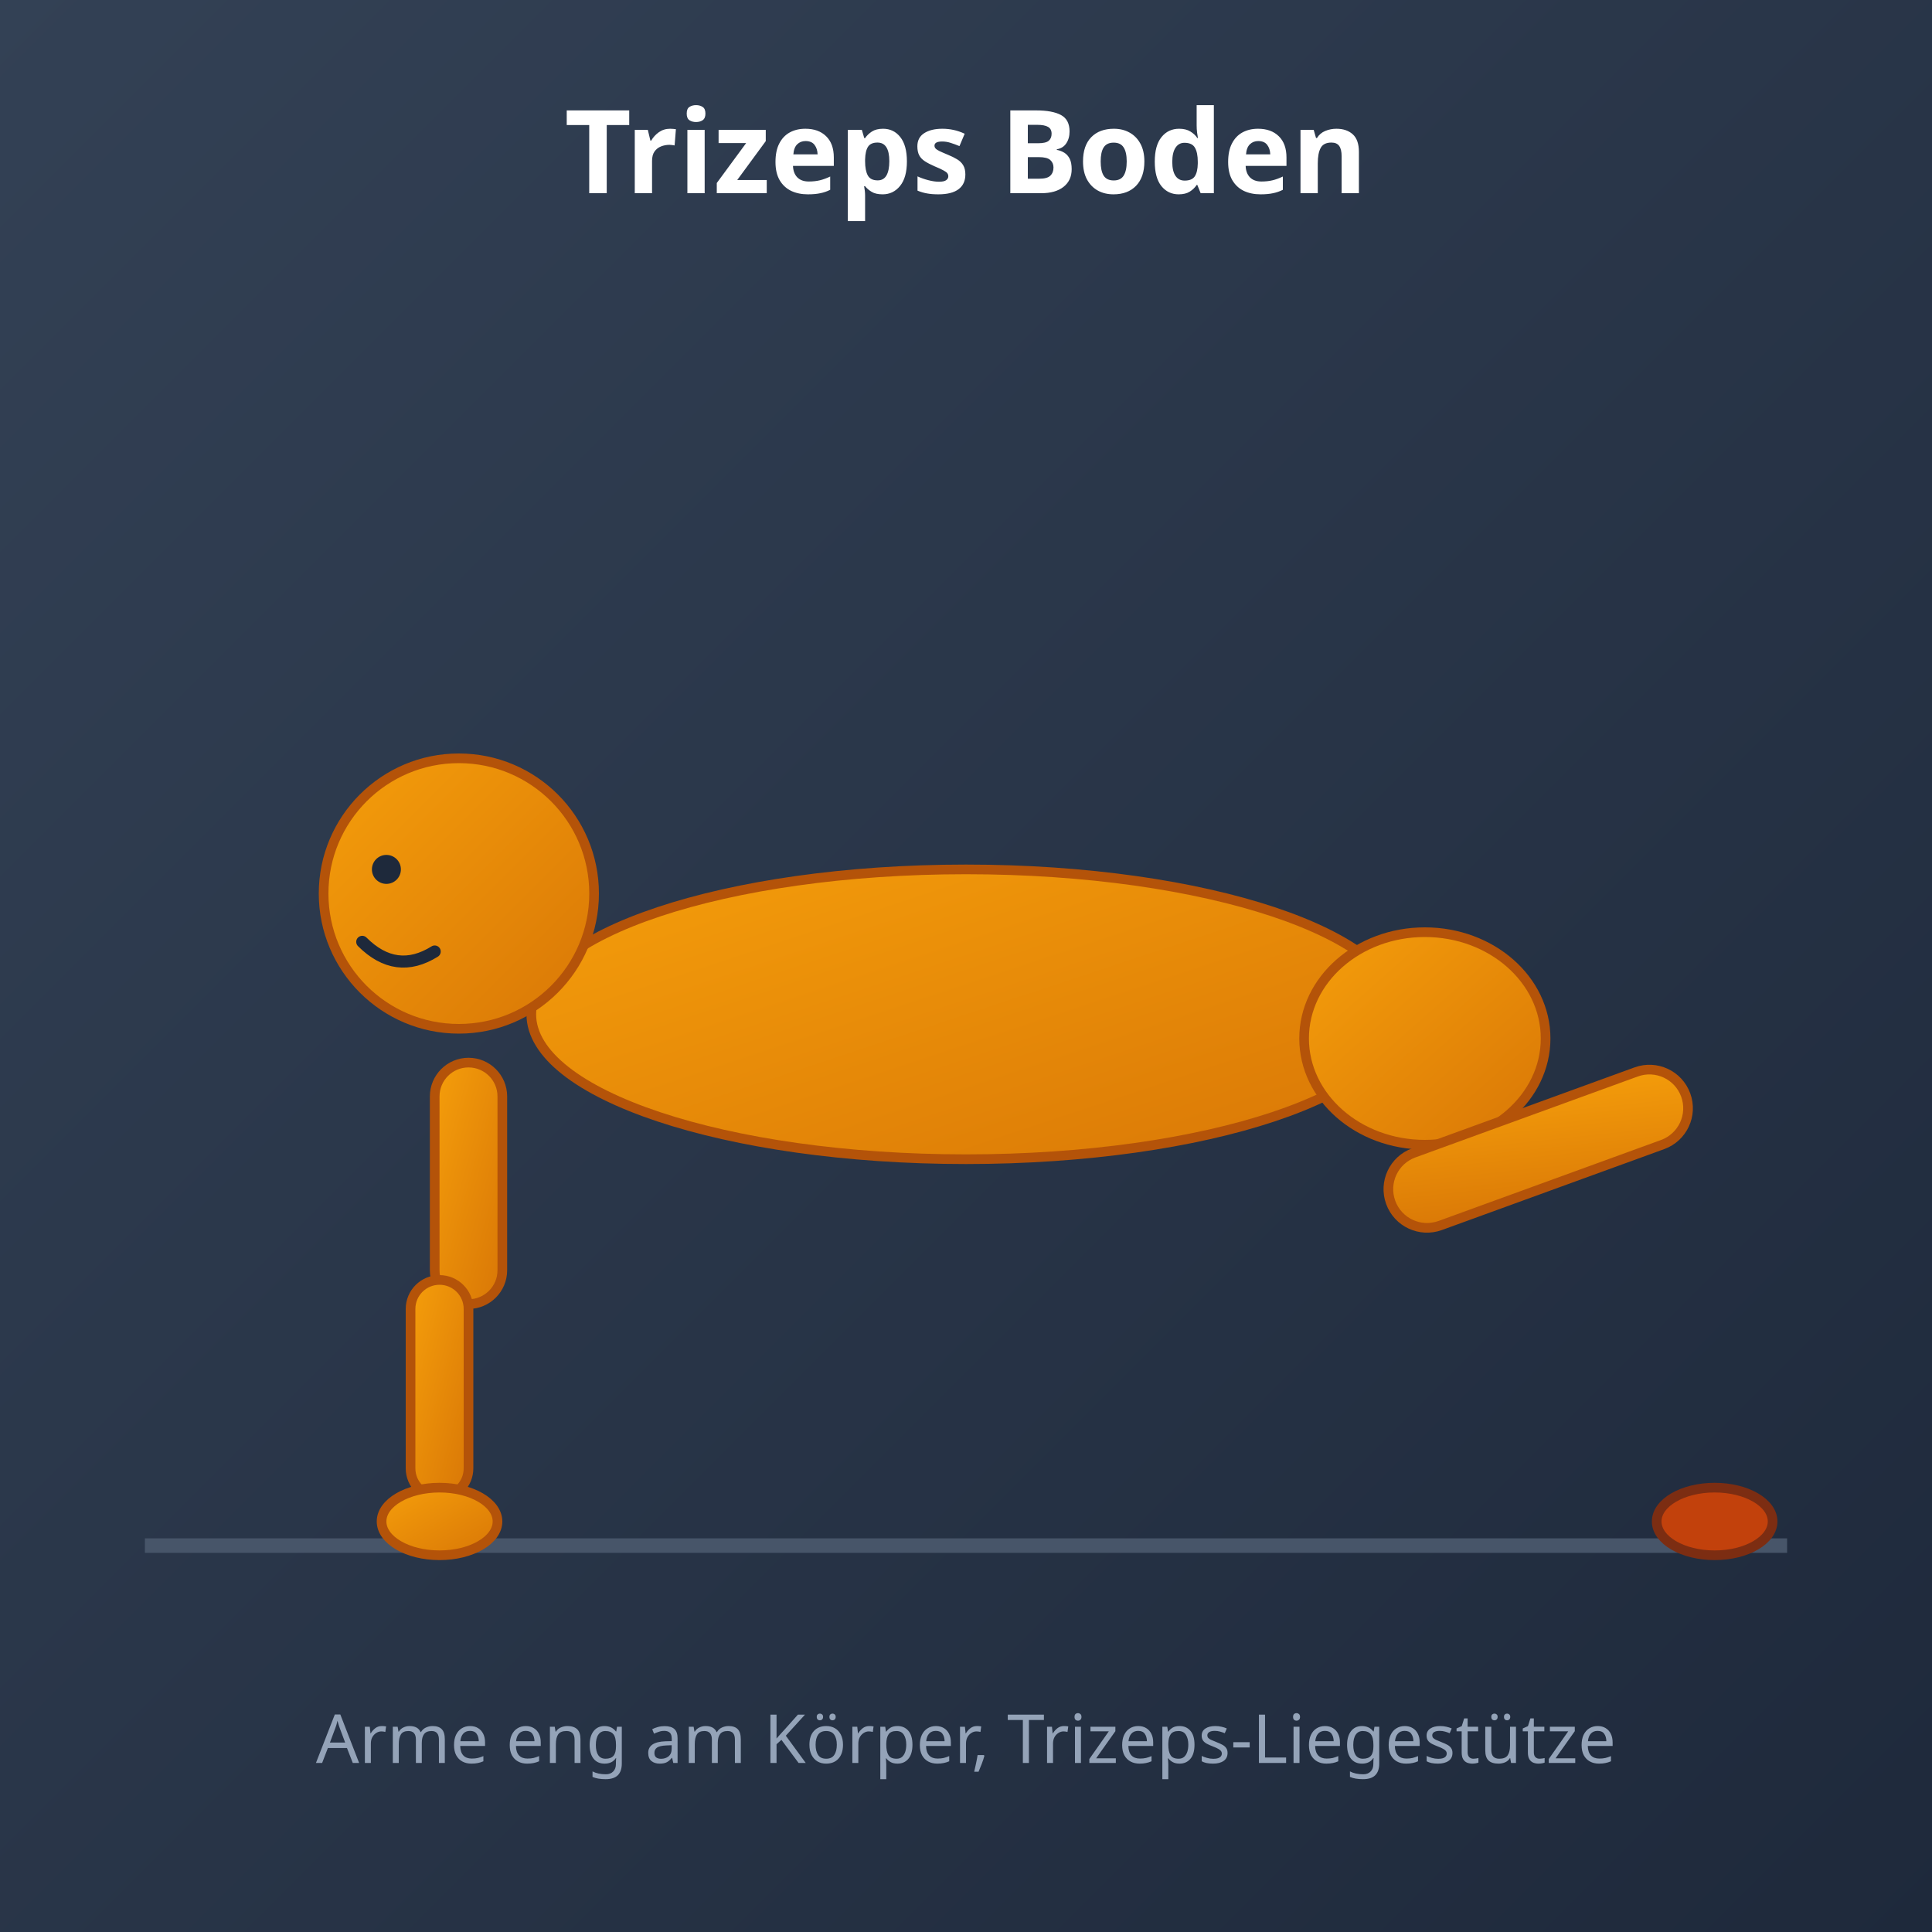
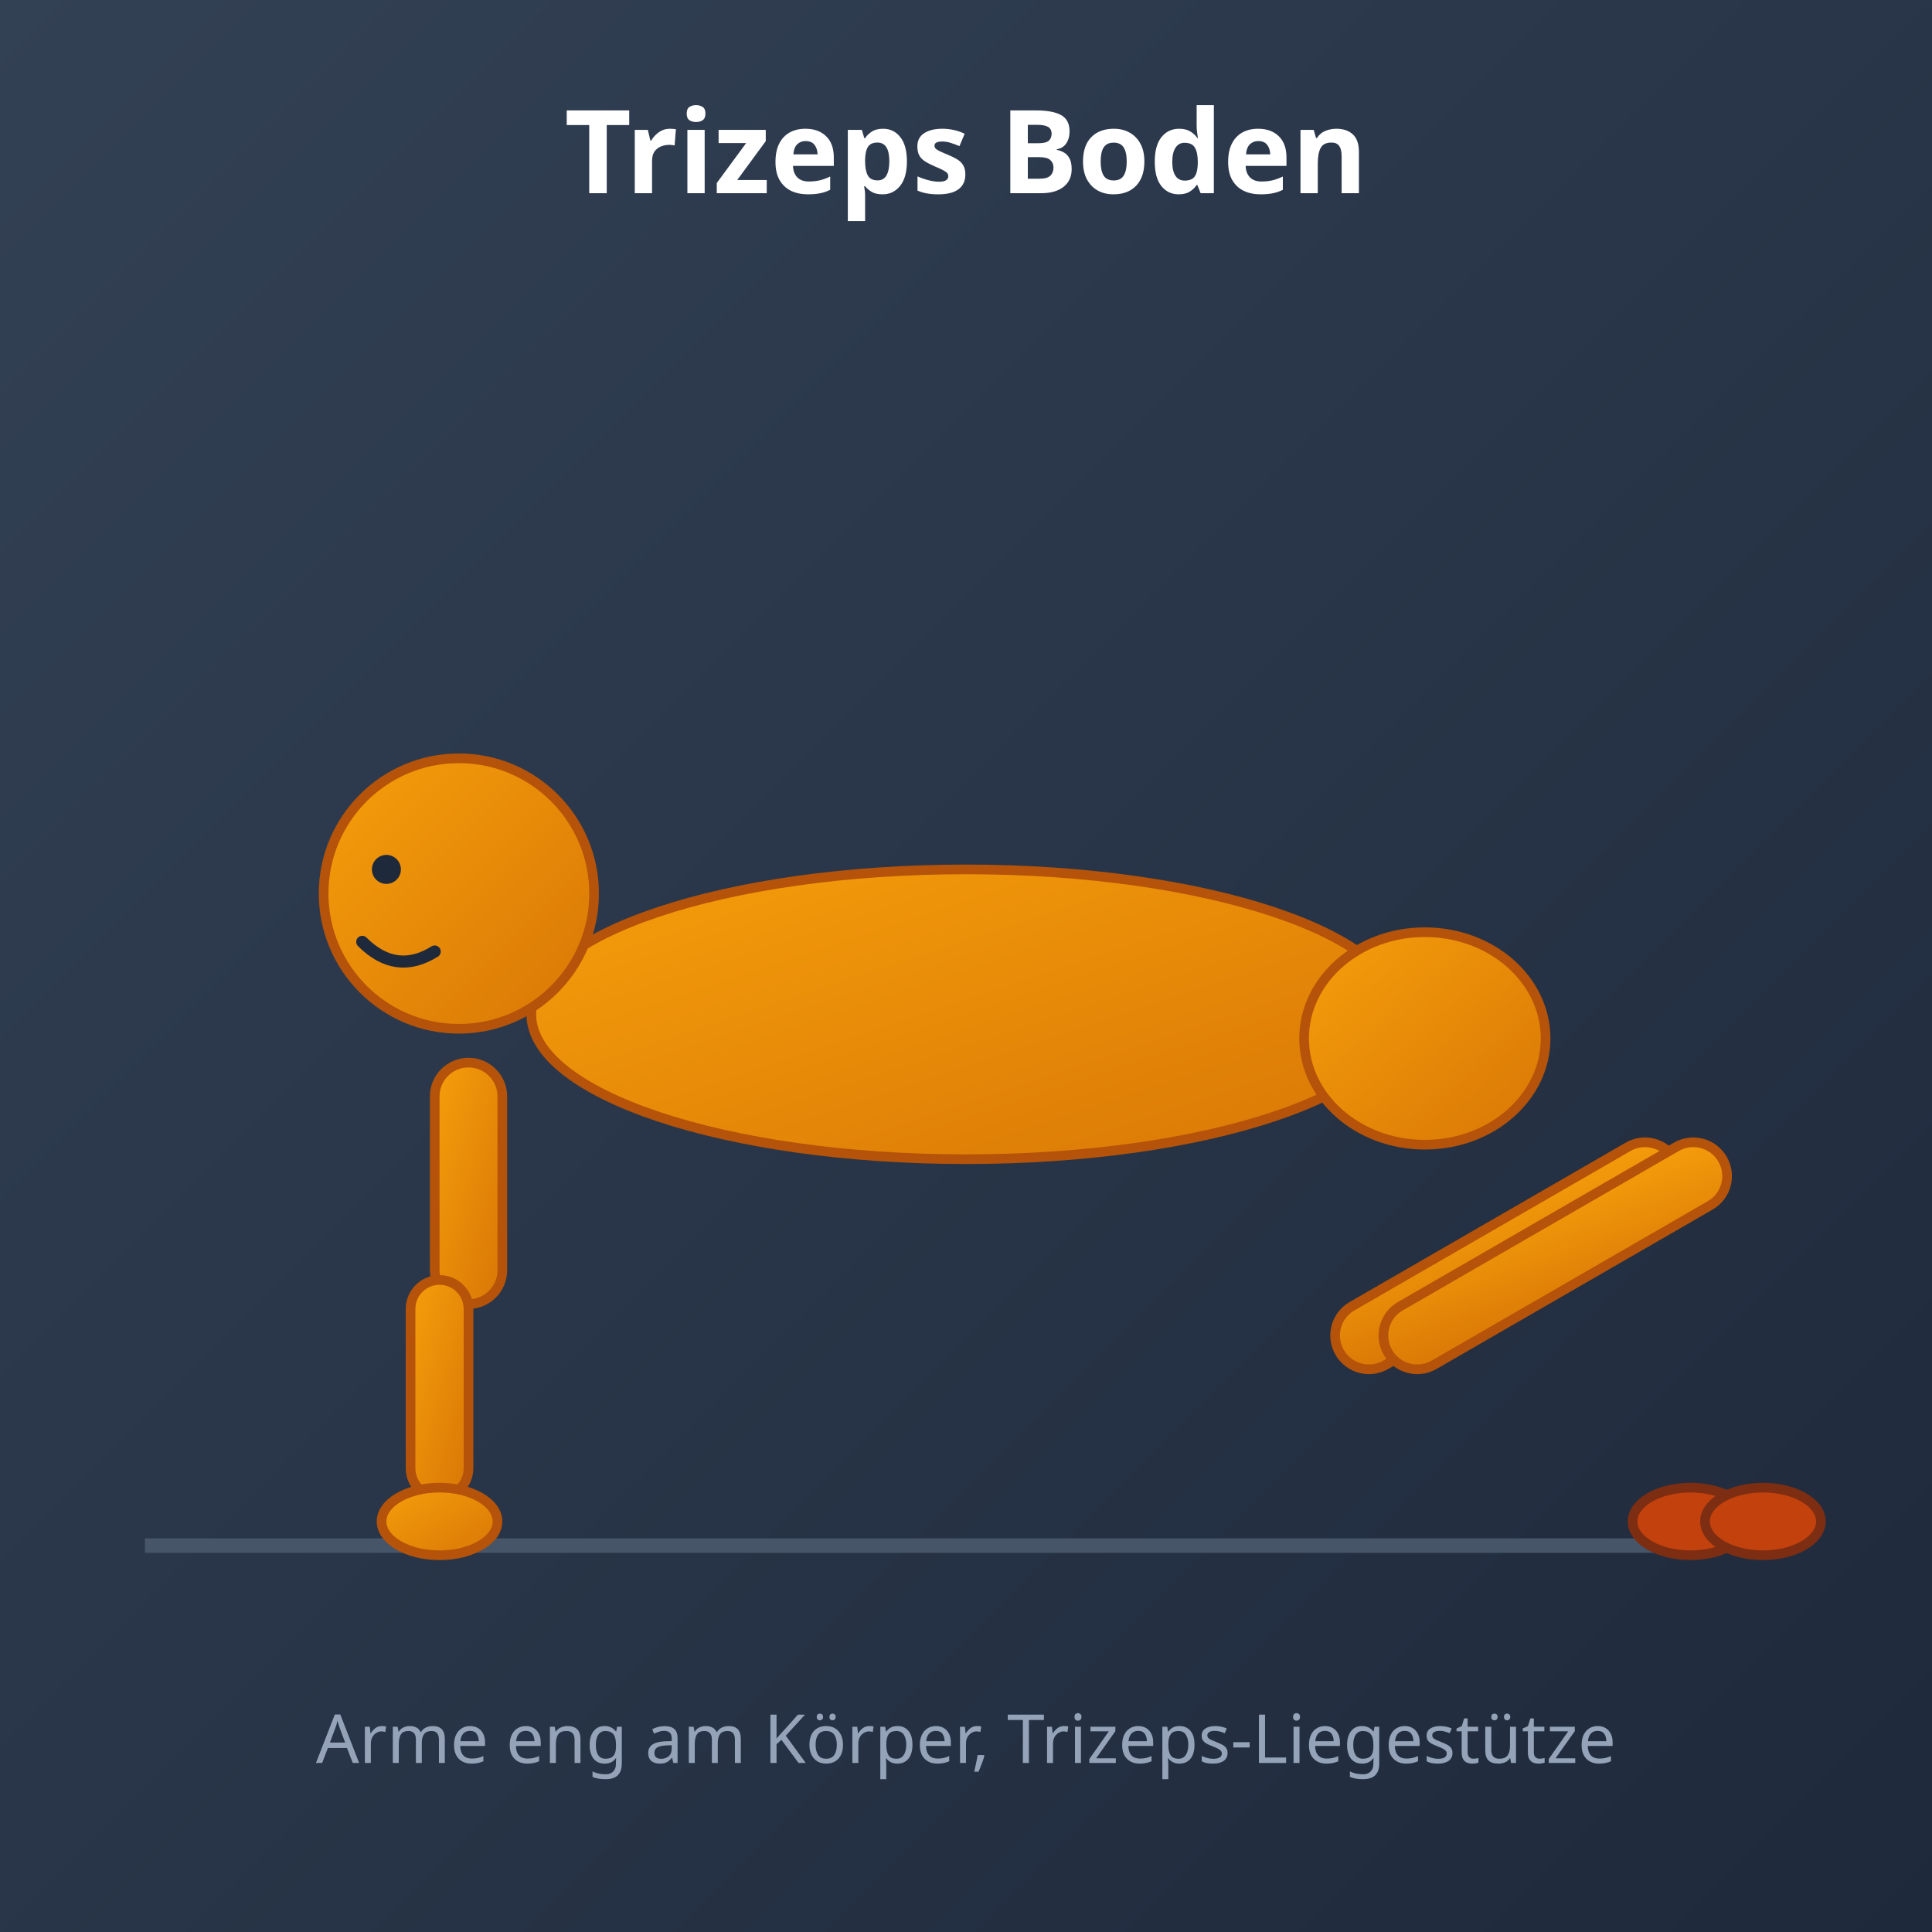
<svg xmlns="http://www.w3.org/2000/svg" width="400" height="400" viewBox="0 0 400 400">
  <defs>
    <linearGradient id="bgTrizepsBoden" x1="0%" y1="0%" x2="100%" y2="100%">
      <stop offset="0%" style="stop-color:#334155;stop-opacity:1" />
      <stop offset="100%" style="stop-color:#1e293b;stop-opacity:1" />
    </linearGradient>
    <linearGradient id="bodyTrizepsBoden" x1="0%" y1="0%" x2="100%" y2="100%">
      <stop offset="0%" style="stop-color:#f59e0b;stop-opacity:1" />
      <stop offset="100%" style="stop-color:#d97706;stop-opacity:1" />
    </linearGradient>
  </defs>
  <rect width="400" height="400" fill="url(#bgTrizepsBoden)" />
  <text x="200" y="40" font-family="system-ui" font-size="24" font-weight="bold" fill="#ffffff" text-anchor="middle">Trizeps Boden</text>
  <line x1="30" y1="320" x2="370" y2="320" stroke="#475569" stroke-width="3" />
  <rect x="90" y="220" width="14" height="50" rx="7" fill="url(#bodyTrizepsBoden)" stroke="#b45309" stroke-width="2">
    <animateTransform attributeName="transform" type="rotate" values="0 97 220; 40 97 220; 0 97 220" dur="2s" repeatCount="indefinite" />
  </rect>
  <rect x="85" y="265" width="12" height="45" rx="6" fill="url(#bodyTrizepsBoden)" stroke="#b45309" stroke-width="2">
    <animateTransform attributeName="transform" type="rotate" values="0 91 265; -40 91 265; 0 91 265" dur="2s" repeatCount="indefinite" />
  </rect>
  <ellipse cx="91" cy="315" rx="12" ry="7" fill="url(#bodyTrizepsBoden)" stroke="#b45309" stroke-width="2" />
  <ellipse cx="200" cy="210" rx="90" ry="30" fill="url(#bodyTrizepsBoden)" stroke="#b45309" stroke-width="2">
    <animate attributeName="cy" values="210;250;210" dur="2s" repeatCount="indefinite" />
  </ellipse>
  <circle cx="95" cy="185" r="28" fill="url(#bodyTrizepsBoden)" stroke="#b45309" stroke-width="2">
    <animate attributeName="cy" values="185;225;185" dur="2s" repeatCount="indefinite" />
  </circle>
  <circle cx="80" cy="180" r="3" fill="#1e293b">
    <animate attributeName="cy" values="180;220;180" dur="2s" repeatCount="indefinite" />
  </circle>
  <path d="M 75 195 Q 82 202 90 197" stroke="#1e293b" stroke-width="2.5" fill="none" stroke-linecap="round">
    <animate attributeName="d" values="M 75 195 Q 82 202 90 197; M 75 235 Q 82 242 90 237; M 75 195 Q 82 202 90 197" dur="2s" repeatCount="indefinite" />
  </path>
  <ellipse cx="295" cy="215" rx="25" ry="22" fill="url(#bodyTrizepsBoden)" stroke="#b45309" stroke-width="2">
    <animate attributeName="cy" values="215;255;215" dur="2s" repeatCount="indefinite" />
  </ellipse>
-   <rect x="310" y="205" width="16" height="65" rx="8" fill="url(#bodyTrizepsBoden)" stroke="#b45309" stroke-width="2" transform="rotate(70 318 238)">
-     <animateTransform attributeName="transform" type="rotate" values="70 318 238; 55 318 268; 70 318 238" dur="2s" repeatCount="indefinite" />
+   <rect x="305" y="220" width="14" height="80" rx="7" fill="url(#bodyTrizepsBoden)" stroke="#b45309" stroke-width="2" transform="rotate(60 312 260)">
+     <animateTransform attributeName="transform" type="rotate" values="60 312 260; 50 312 280; 60 312 260" dur="2s" repeatCount="indefinite" />
  </rect>
-   <ellipse cx="355" cy="315" rx="12" ry="7" fill="#c2410c" stroke="#7c2d12" stroke-width="2" />
+   <rect x="315" y="220" width="14" height="80" rx="7" fill="url(#bodyTrizepsBoden)" stroke="#b45309" stroke-width="2" transform="rotate(60 322 260)">
+     <animateTransform attributeName="transform" type="rotate" values="60 322 260; 50 322 280; 60 322 260" dur="2s" repeatCount="indefinite" />
+   </rect>
+   <ellipse cx="350" cy="315" rx="12" ry="7" fill="#c2410c" stroke="#7c2d12" stroke-width="2" />
+   <ellipse cx="365" cy="315" rx="12" ry="7" fill="#c2410c" stroke="#7c2d12" stroke-width="2" />
  <circle cx="50" cy="140" r="3" fill="#fbbf24" opacity="0">
    <animate attributeName="opacity" values="0;1;0" dur="2s" repeatCount="indefinite" />
    <animate attributeName="r" values="2;4;2" dur="2s" repeatCount="indefinite" />
  </circle>
  <circle cx="350" cy="160" r="3" fill="#22d3ee" opacity="0">
    <animate attributeName="opacity" values="0;1;0" dur="2s" begin="0.5s" repeatCount="indefinite" />
    <animate attributeName="r" values="2;4;2" dur="2s" repeatCount="indefinite" />
  </circle>
  <text x="200" y="365" font-family="system-ui" font-size="14" fill="#94a3b8" text-anchor="middle">Arme eng am Körper, Trizeps-Liegestütze</text>
</svg>
